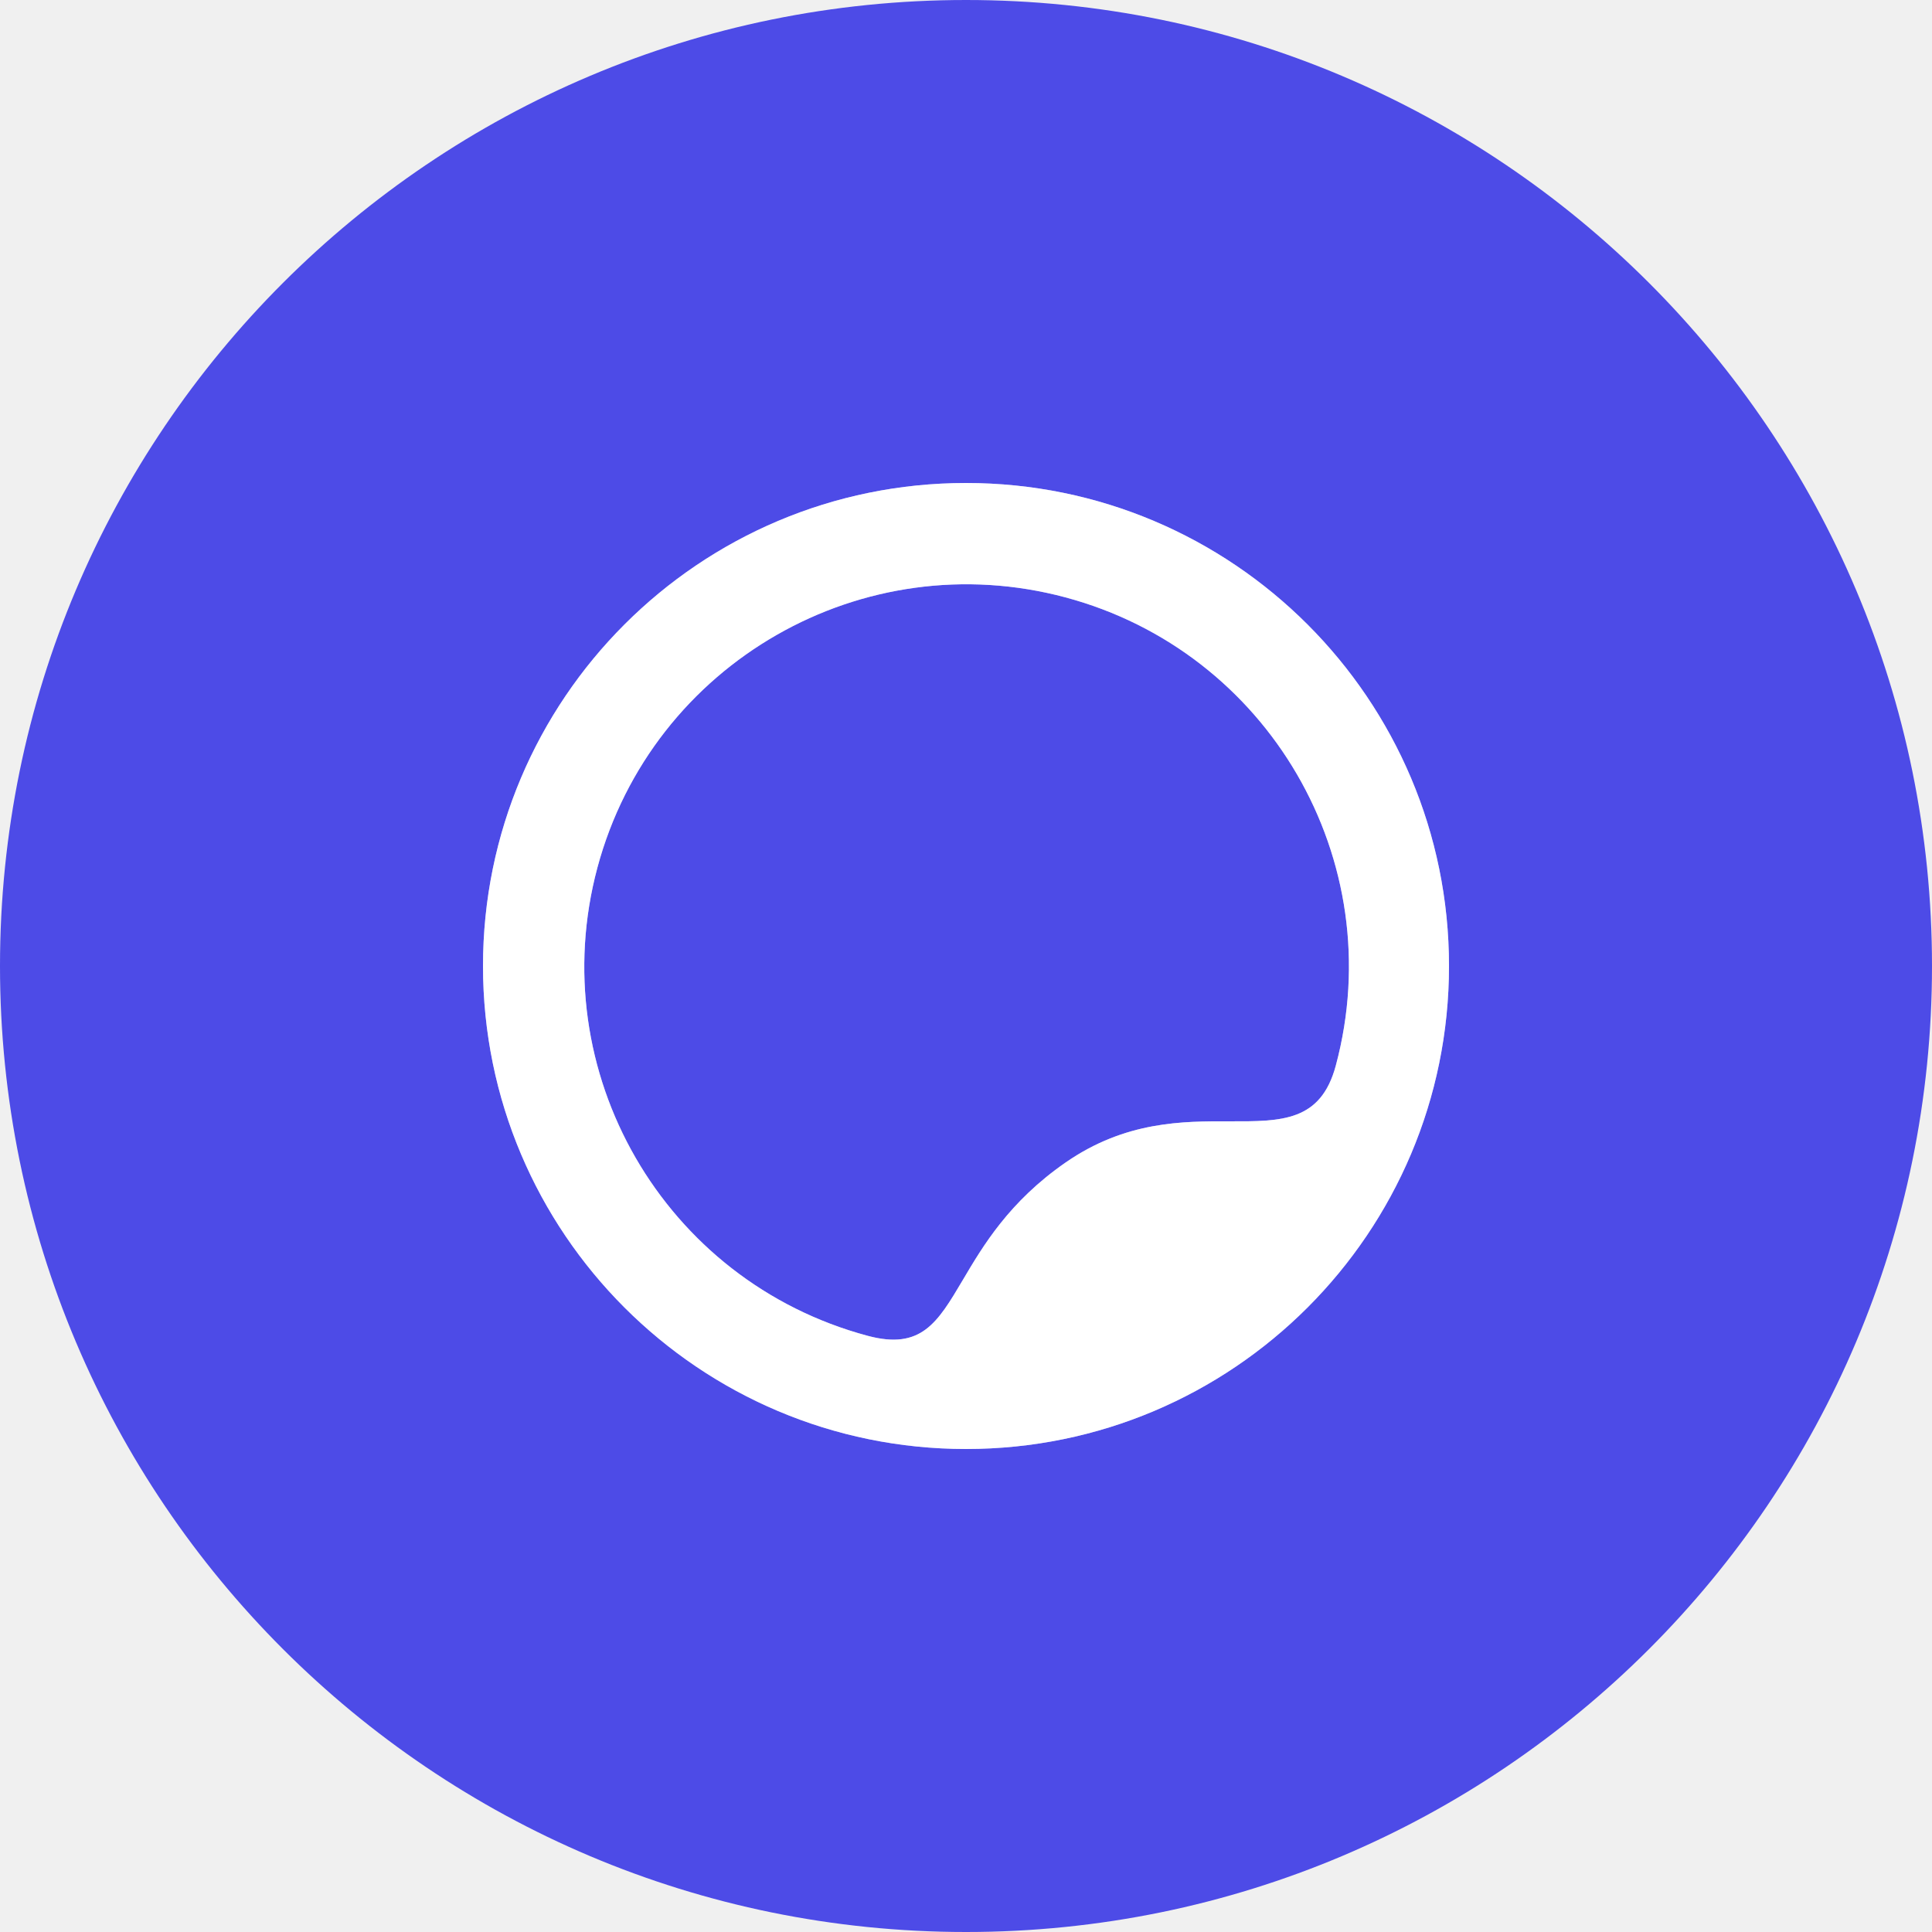
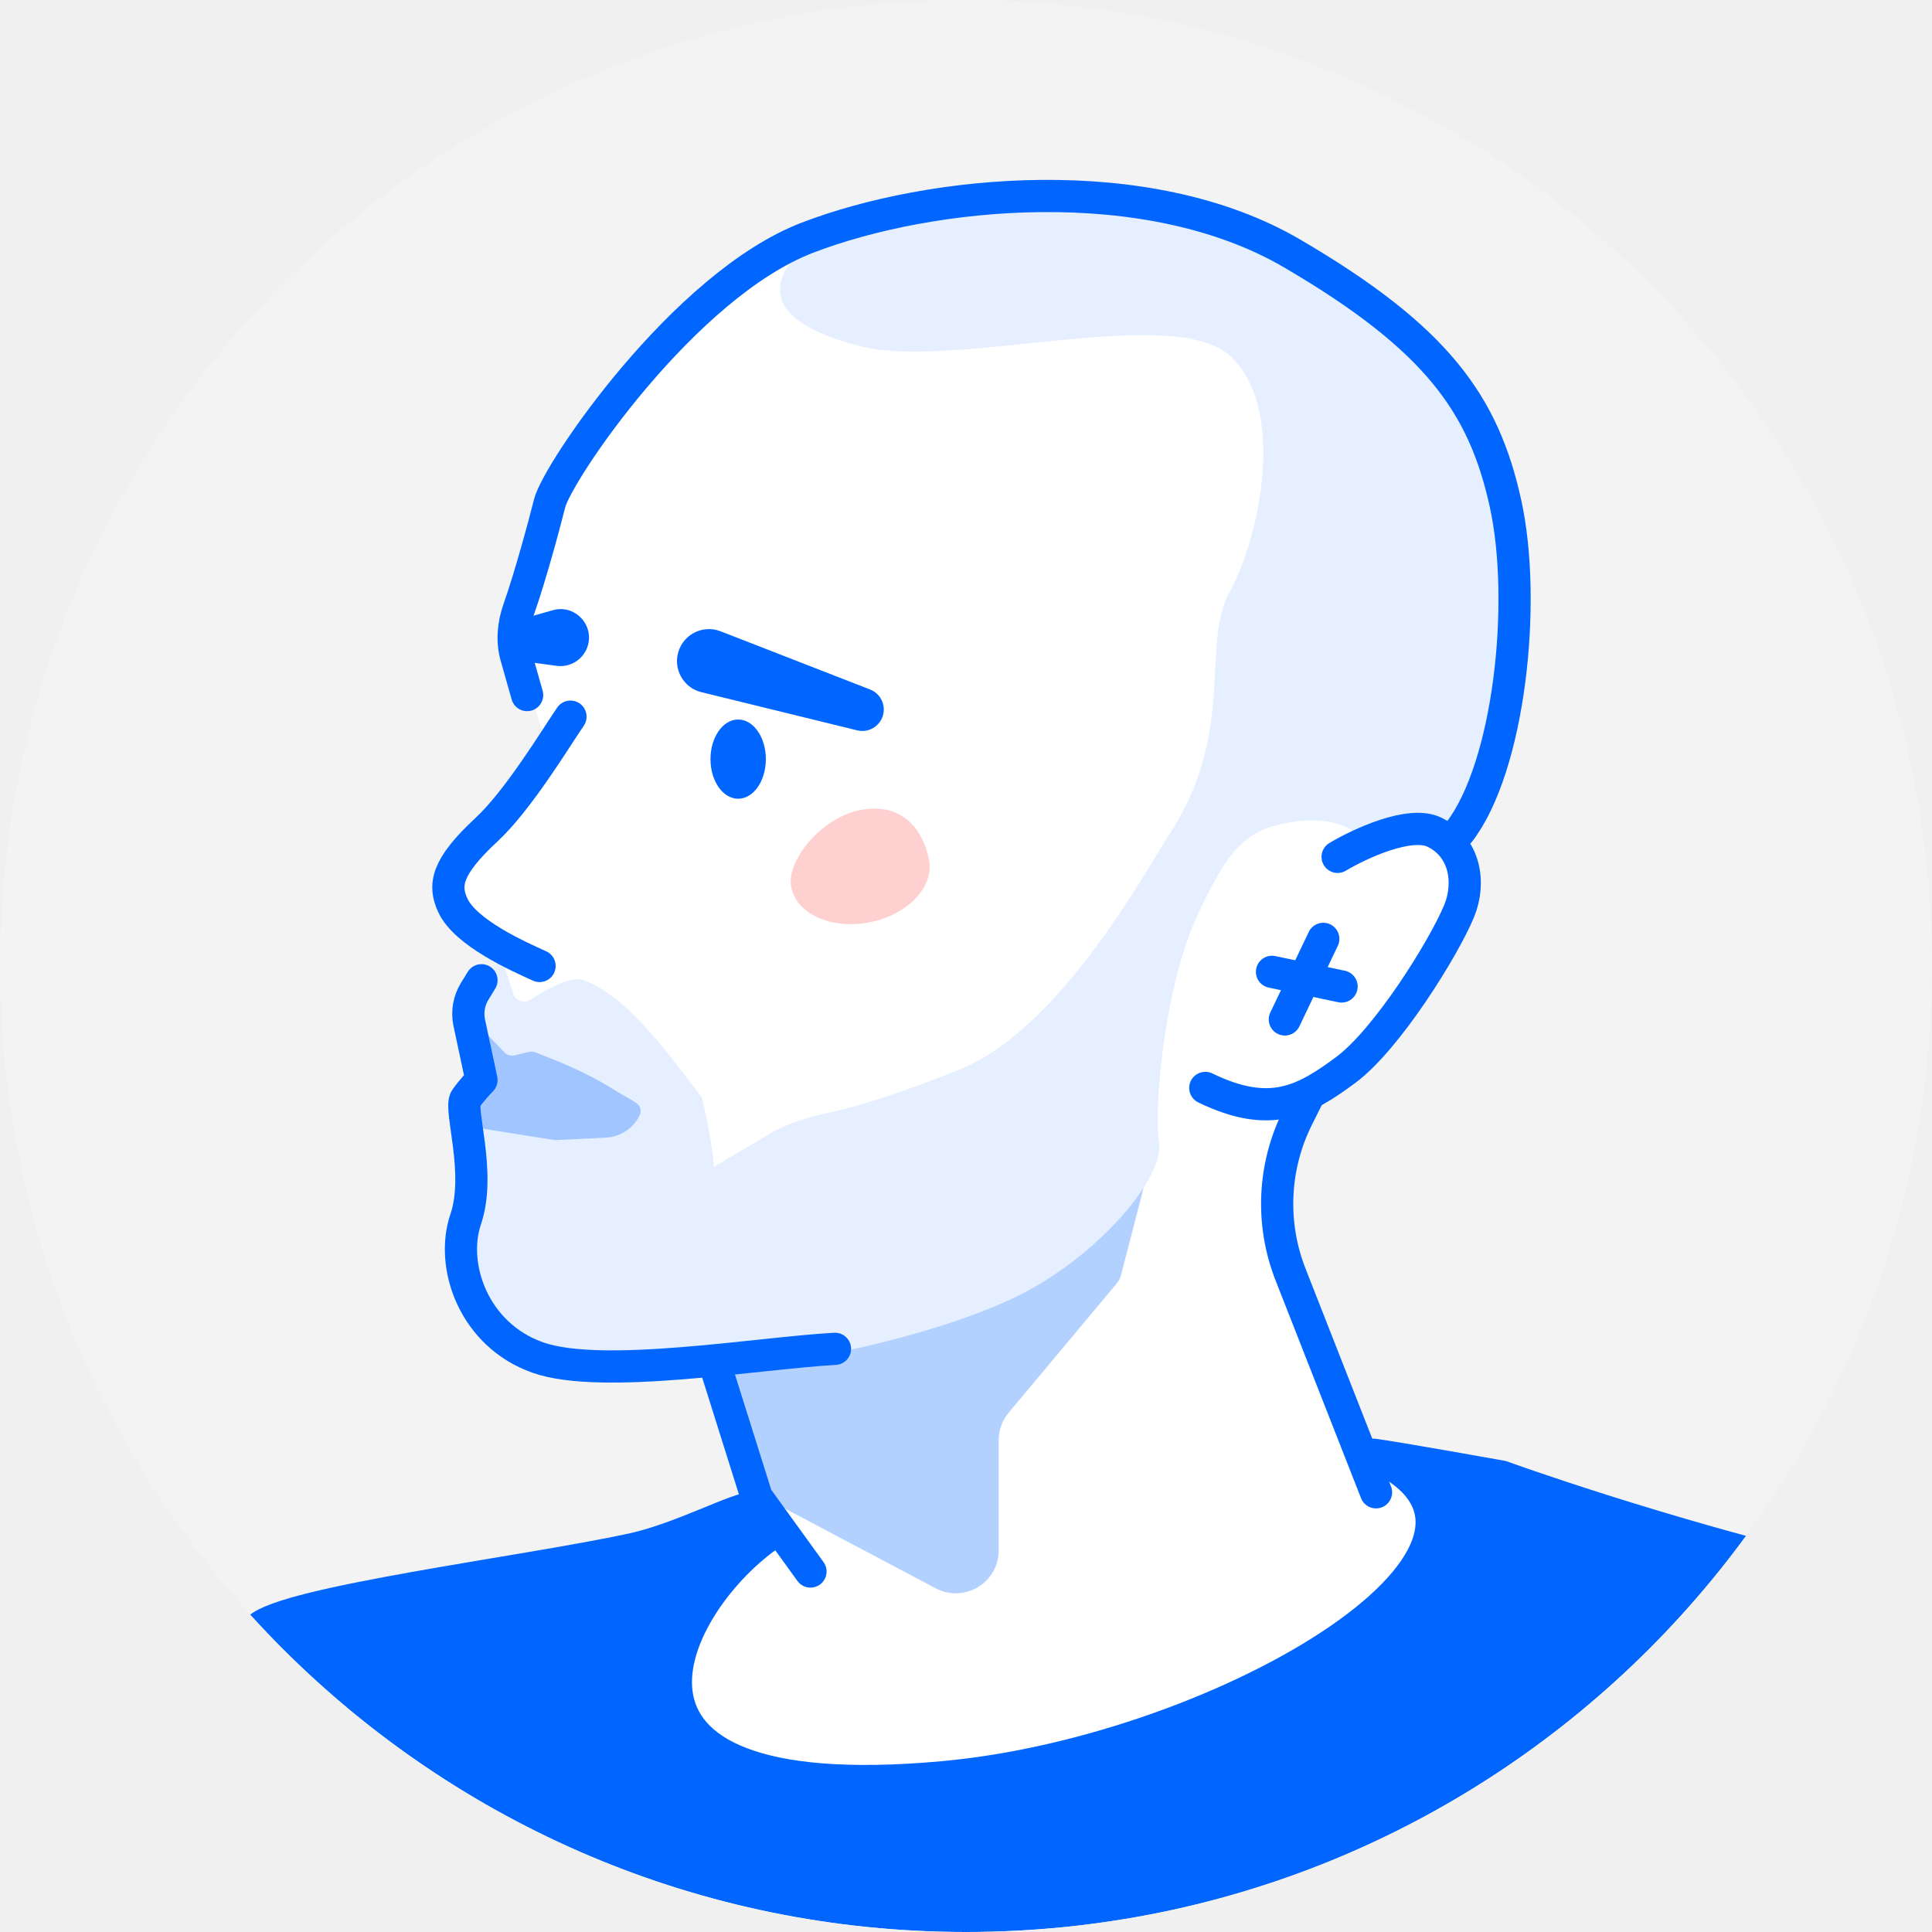
- <svg xmlns="http://www.w3.org/2000/svg" width="48" height="48" viewBox="0 0 48 48" fill="none">
-   <g clip-path="url(#clip0_6_33)">
-     <rect width="48" height="48" rx="24" fill="#4D4BE7" />
-     <path fill-rule="evenodd" clip-rule="evenodd" d="M24 36C30.627 36 36 30.627 36 24C36 17.373 30.627 12 24 12C17.373 12 12 17.373 12 24C12 30.627 17.373 36 24 36ZM32.22 19.233C31.003 17.145 28.993 15.517 26.473 14.842C23.954 14.167 21.399 14.571 19.301 15.772C17.18 16.985 15.525 19.011 14.842 21.557C13.485 26.623 16.491 31.831 21.558 33.188C22.889 33.545 23.295 32.858 23.918 31.806C24.423 30.951 25.071 29.856 26.473 28.883C27.96 27.851 29.39 27.855 30.558 27.859C31.846 27.862 32.815 27.865 33.188 26.473C33.871 23.927 33.45 21.344 32.22 19.233Z" fill="white" />
-     <path fill-rule="evenodd" clip-rule="evenodd" d="M24 36C30.627 36 36 30.627 36 24C36 17.373 30.627 12 24 12C17.373 12 12 17.373 12 24C12 30.627 17.373 36 24 36ZM32.22 19.233C31.003 17.145 28.993 15.517 26.473 14.842C23.954 14.167 21.399 14.571 19.301 15.772C17.18 16.985 15.525 19.011 14.842 21.557C13.485 26.623 16.491 31.831 21.558 33.188C22.889 33.545 23.295 32.858 23.918 31.806C24.423 30.951 25.071 29.856 26.473 28.883C27.96 27.851 29.39 27.855 30.558 27.859C31.846 27.862 32.815 27.865 33.188 26.473C33.871 23.927 33.45 21.344 32.22 19.233Z" fill="white" fill-opacity="0.5" />
+ <svg xmlns="http://www.w3.org/2000/svg" width="90" height="90" viewBox="0 0 90 90" fill="none">
+   <g clip-path="url(#clip0_6_2)">
+     <mask id="mask0_6_2" style="mask-type:luminance" maskUnits="userSpaceOnUse" x="0" y="0" width="90" height="90">
+       <path d="M0 0H90V90H0V0Z" fill="white" />
+     </mask>
+     <g mask="url(#mask0_6_2)">
+       <path d="M0 0H90V90H0V0Z" fill="#F3F3F3" />
+       <path d="M46.996 84.924L31.306 82.244L30.522 75.379L35.556 70.934L33.333 63.612C31.241 63.764 26.416 63.755 23.853 62.5C20.649 60.931 21.5 57.793 21.827 55.897C22.089 54.381 21.718 52.127 21.5 51.191L22.35 50.275L21.827 46.549L23.331 44.783C22.938 44.587 22.023 43.855 21.5 42.495C20.846 40.795 22.088 39.292 23.331 38.311C24.324 37.527 25.226 35.805 25.553 35.042L23.853 29.355L25.553 23.013C26.447 21.444 29.058 17.483 32.352 14.188C36.471 10.069 43.793 8.565 51.246 9.088C58.699 9.611 66.152 13.926 69.617 22.032C72.388 28.518 69.638 36.241 67.917 39.292C68.222 40.054 68.296 42.352 66.152 45.437C64.007 48.523 61.684 50.559 60.791 51.191L59.483 56.944L63.602 67.861L68.832 69.887L62.948 79.956L46.996 84.924Z" fill="white" />
+       <path opacity="0.3" d="M34.828 69.355L33.564 63.845L35.898 63.616L41.821 61.703L47.523 59.616L53.8 53.295L52.222 59.398C52.185 59.542 52.116 59.675 52.021 59.789L46.988 65.809C46.688 66.169 46.523 66.623 46.523 67.092V72.221C46.523 73.728 44.919 74.694 43.587 73.989L34.828 69.355Z" fill="#0066FF" />
+       <path d="M40.053 16.123C34.075 14.569 36.764 12.056 38.208 10.727C45.537 8.831 51.818 9.456 54.352 9.882C57.519 10.416 65.419 13.549 69.386 21.416C72.56 27.71 69.508 35.551 67.586 38.684C65.906 37.618 64.108 38.484 63.419 39.051C62.935 38.431 61.758 38.032 60.094 38.31C58.014 38.656 57.211 39.53 55.738 42.736C54.265 45.943 53.733 51.577 53.993 53.223C54.253 54.87 51.133 58.51 47.493 60.329C44.581 61.785 40.271 62.785 38.48 63.103C35.447 63.449 28.583 63.935 25.394 63.103C21.408 62.063 21.234 58.25 22.015 56.603C22.639 55.286 21.755 52.703 21.234 51.577L22.621 50.277L21.833 46.775L23.358 44.609L23.918 46.307C24.026 46.632 24.423 46.759 24.71 46.572C25.417 46.109 26.601 45.435 27.192 45.662C29.243 46.451 30.979 48.891 32.694 51.12C32.694 51.12 33.174 53.06 33.255 54.359L35.868 52.812C36.739 52.297 37.729 52.023 38.717 51.808C39.967 51.536 41.853 50.963 44.664 49.839C49.008 48.101 52.648 41.85 54.352 39.051C57.645 34.198 55.899 30.084 57.286 27.571C58.672 25.058 59.972 18.992 57.286 16.565C54.599 14.139 44.387 17.25 40.053 16.123Z" fill="#E5EFFF" />
+       <path d="M24.556 32.379L24.046 30.58C23.843 29.865 23.913 29.099 24.16 28.398C24.719 26.807 25.372 24.372 25.603 23.448C25.971 21.976 31.859 13.282 37.609 11.074C43.359 8.866 53.433 7.853 60.195 11.809C66.957 15.765 69.119 18.848 70.131 23.448C71.143 28.048 70.315 35.73 67.969 38.766M62.311 39.916C63.338 39.302 65.678 38.214 66.819 38.766C68.245 39.456 68.521 41.112 67.969 42.446C67.255 44.172 64.611 48.426 62.679 49.852C60.747 51.278 59.183 52.151 56.147 50.68" stroke="#0066FF" stroke-width="1.5" stroke-linecap="round" stroke-linejoin="round" />
+       <path d="M38.897 62.834C35.279 63.034 28.041 64.296 25.051 63.239C22.061 62.181 20.957 58.961 21.693 56.799C22.429 54.637 21.371 51.647 21.693 51.187C21.951 50.819 22.291 50.451 22.429 50.313L21.86 47.645C21.753 47.143 21.843 46.619 22.112 46.181L22.429 45.664" stroke="#0066FF" stroke-width="1.5" stroke-linecap="round" stroke-linejoin="round" />
+       <path d="M26.575 33.385C25.9 34.366 24.16 37.262 22.652 38.661C20.766 40.409 20.67 41.253 21.092 42.17C21.685 43.457 24.123 44.539 25.135 44.999" stroke="#0066FF" stroke-width="1.5" stroke-linecap="round" stroke-linejoin="round" />
+       <path d="M61.644 43.736L59.853 47.489" stroke="#0066FF" stroke-width="1.5" stroke-linecap="round" stroke-linejoin="round" />
+       <path d="M59.255 45.272L62.496 45.954" stroke="#0066FF" stroke-width="1.5" stroke-linecap="round" stroke-linejoin="round" />
+       <path d="M3.138 97.569C3.138 85.8 9.634 78.187 12.022 75.884C13.329 74.623 24.536 73.241 29.466 72.167C31.741 71.671 34.356 70.23 35.137 70.23L35.982 71.397C31.309 74.511 26.095 84.412 43.935 82.79C57.234 81.581 73.144 71.913 63.979 67.766C64.934 67.885 69.953 68.785 69.953 68.785C69.953 68.785 77.203 71.424 85.703 73.433C87.726 73.911 89.473 75.205 90.452 77.038L95.59 86.665L93.043 103.412L76.016 117.142L5.44 117.611C4.673 114.854 3.138 106.985 3.138 97.569Z" fill="#0066FF" stroke="#0066FF" stroke-width="1.5" stroke-linecap="round" stroke-linejoin="round" />
+       <path d="M33.398 63.859L35.248 69.74L37.755 73.207" stroke="#0066FF" stroke-width="1.5" stroke-linecap="round" stroke-linejoin="round" />
+       <path d="M60.981 50.986L60.446 52.057C59.305 54.338 59.186 56.996 60.118 59.37L64.101 69.517" stroke="#0066FF" stroke-width="1.5" stroke-linecap="round" stroke-linejoin="round" />
+       <path d="M36.86 41.333C37.11 42.587 38.75 43.316 40.522 42.962C42.294 42.608 43.528 41.304 43.277 40.051C42.949 38.405 41.827 37.383 40.055 37.737C38.283 38.092 36.609 40.079 36.86 41.333Z" fill="#FED1D0" />
+       <path d="M25.933 31.017L24.625 30.841C24.195 30.783 23.845 30.467 23.743 30.045C23.611 29.497 23.936 28.942 24.478 28.788L25.748 28.427C26.823 28.122 27.77 29.201 27.328 30.227C27.093 30.773 26.523 31.096 25.933 31.017Z" fill="#0066FF" />
+       <path d="M32.673 32.244L39.932 34.023C40.283 34.108 40.653 33.998 40.9 33.735C41.384 33.218 41.192 32.376 40.533 32.12L33.568 29.408C32.689 29.065 31.716 29.616 31.558 30.547C31.428 31.317 31.914 32.058 32.673 32.244Z" fill="#0066FF" />
+       <path d="M35.676 35.363C35.676 36.382 35.099 37.208 34.386 37.208C33.674 37.208 33.097 36.382 33.097 35.363C33.097 34.344 33.674 33.518 34.386 33.518C35.099 33.518 35.676 34.344 35.676 35.363Z" fill="#0066FF" />
+       <path opacity="0.3" d="M23.495 49.021L22.107 47.566L22.22 52.121C22.226 52.362 22.403 52.564 22.641 52.602L25.807 53.105C25.841 53.11 25.876 53.112 25.911 53.11L28.236 52.993C28.91 52.959 29.51 52.557 29.799 51.948C29.89 51.755 29.838 51.523 29.665 51.4C29.35 51.177 29.215 51.142 28.705 50.824C27.08 49.81 25.846 49.389 24.957 49.028C24.859 48.988 24.752 48.979 24.649 49.003L23.971 49.163C23.799 49.203 23.618 49.149 23.495 49.021Z" fill="#0066FF" />
+     </g>
  </g>
  <defs>
-     <clipPath id="clip0_6_33">
-       <path d="M0 24C0 10.745 10.745 0 24 0V0C37.255 0 48 10.745 48 24V24C48 37.255 37.255 48 24 48V48C10.745 48 0 37.255 0 24V24Z" fill="white" />
+     <clipPath id="clip0_6_2">
+       <rect width="90" height="90" rx="45" fill="white" />
    </clipPath>
  </defs>
</svg>
